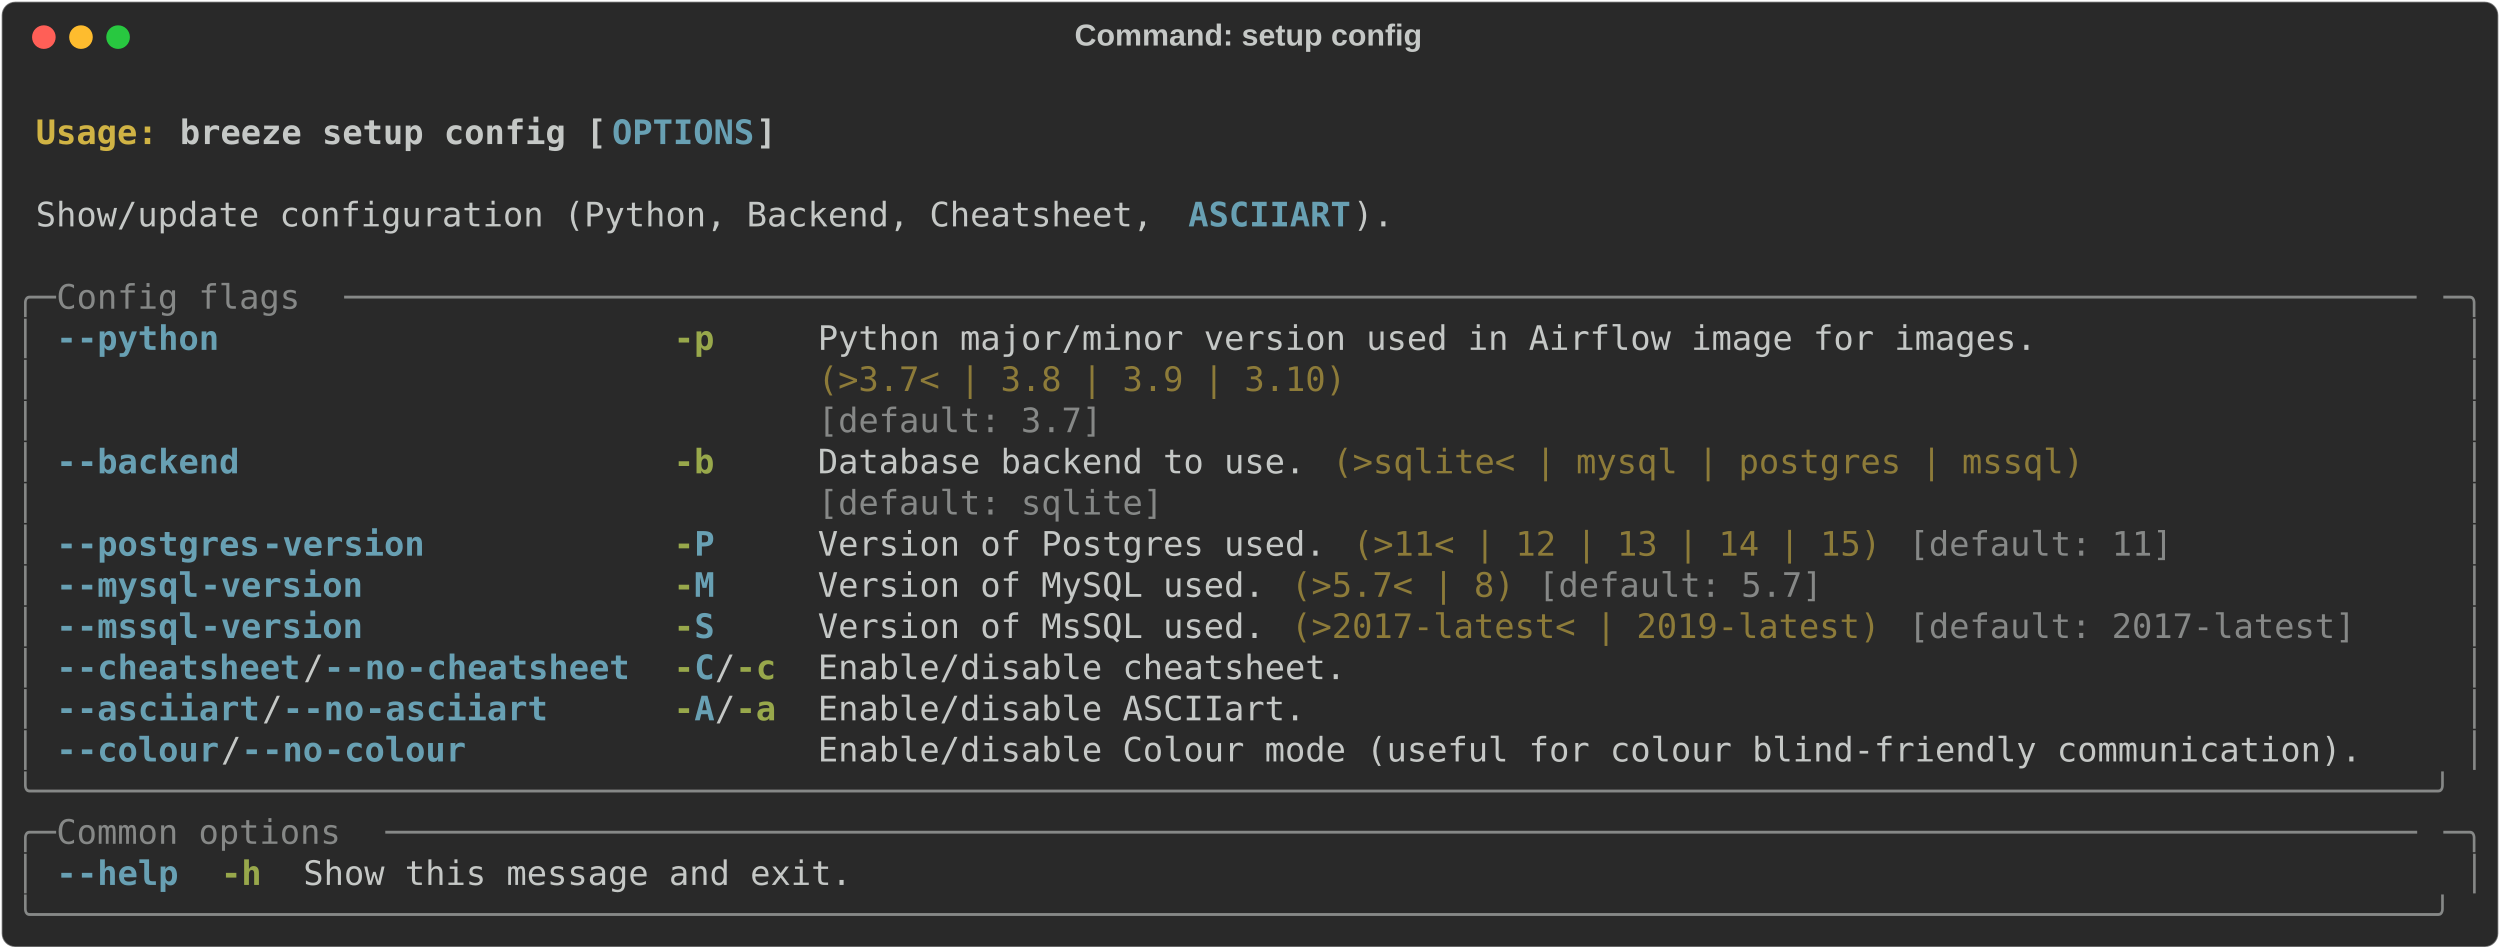
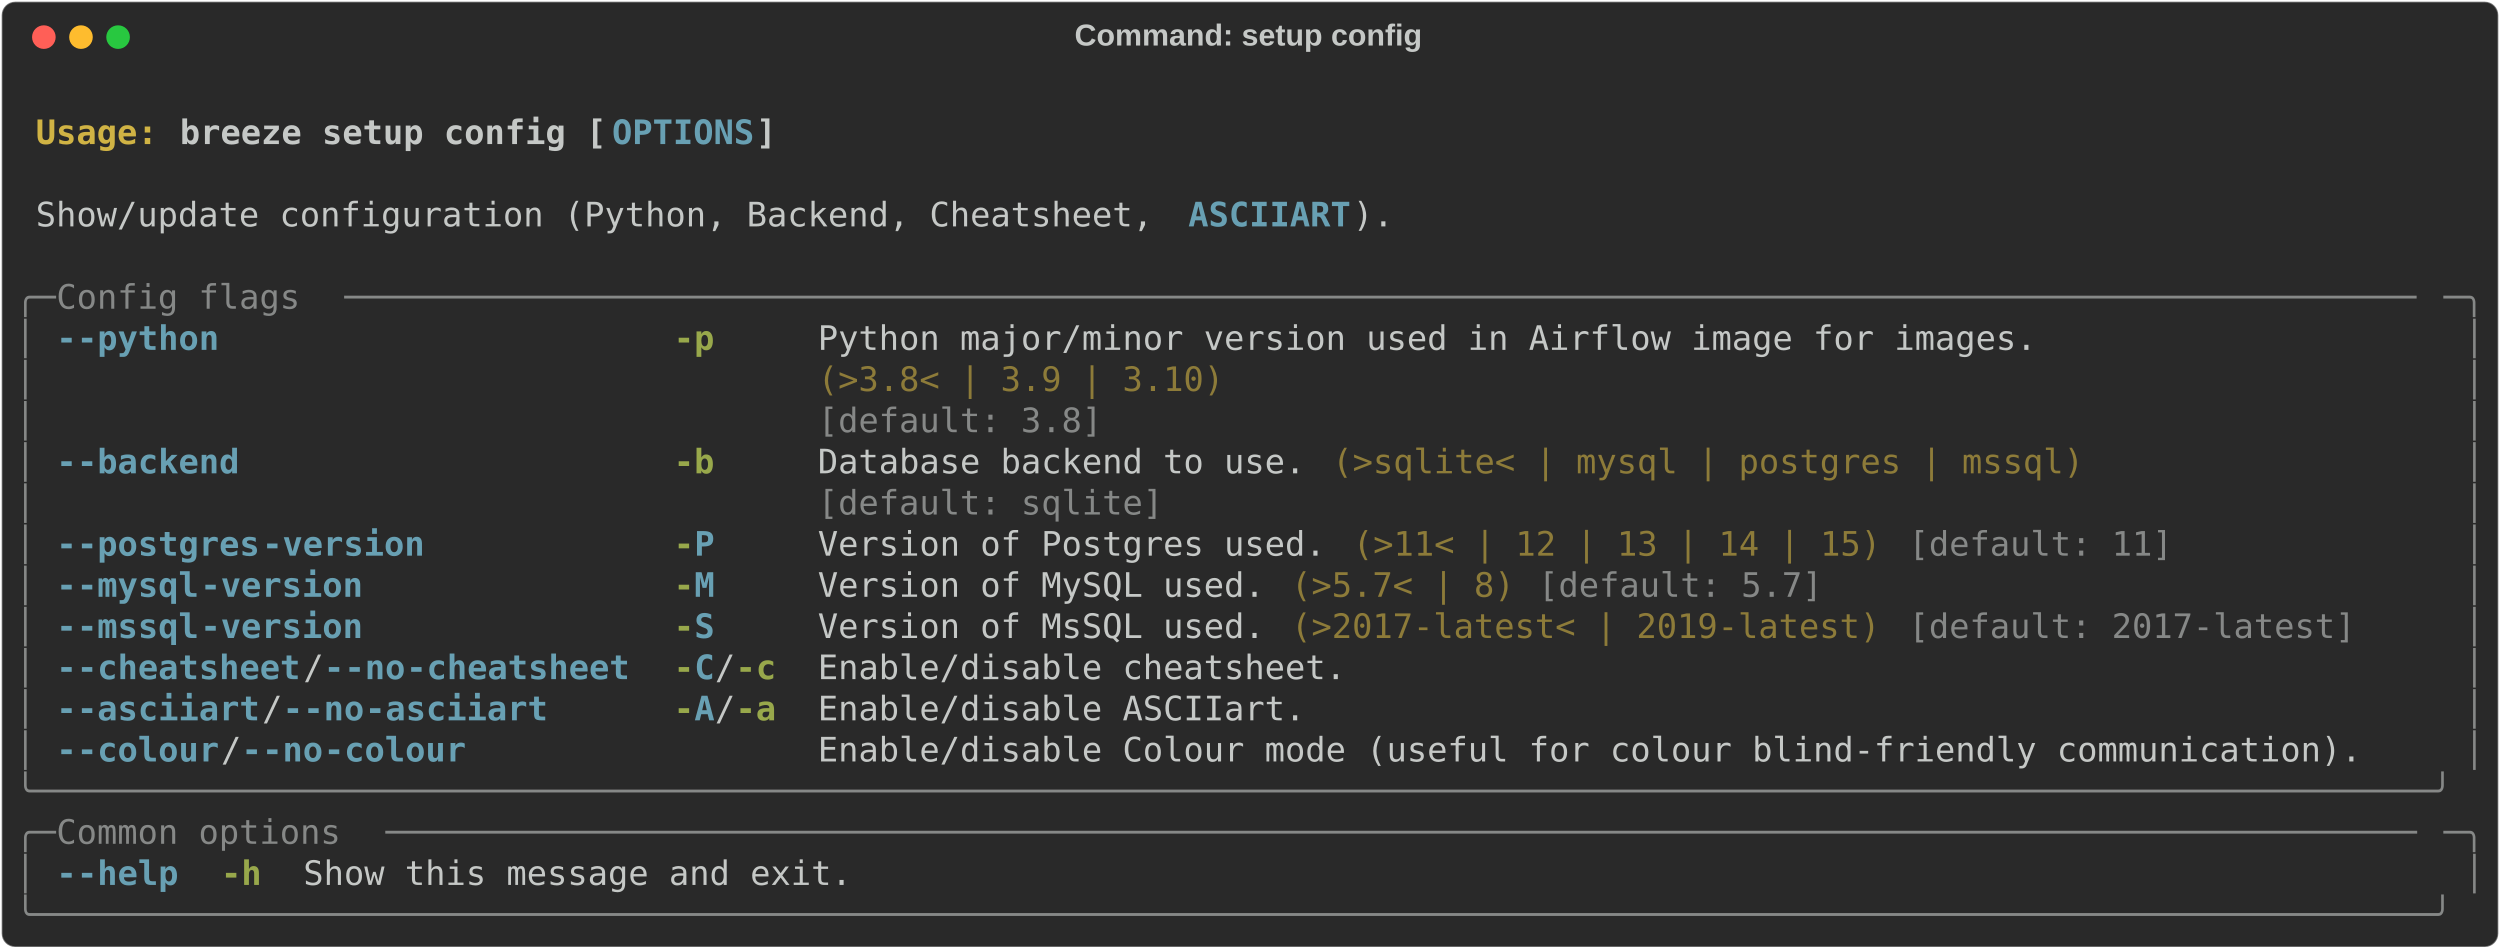
<svg xmlns="http://www.w3.org/2000/svg" class="rich-terminal" viewBox="0 0 1482 562.4">
  <style>

    @font-face {
        font-family: "Fira Code";
        src: local("FiraCode-Regular"),
                url("https://cdnjs.cloudflare.com/ajax/libs/firacode/6.2.0/woff2/FiraCode-Regular.woff2") format("woff2"),
                url("https://cdnjs.cloudflare.com/ajax/libs/firacode/6.2.0/woff/FiraCode-Regular.woff") format("woff");
        font-style: normal;
        font-weight: 400;
    }
    @font-face {
        font-family: "Fira Code";
        src: local("FiraCode-Bold"),
                url("https://cdnjs.cloudflare.com/ajax/libs/firacode/6.2.0/woff2/FiraCode-Bold.woff2") format("woff2"),
                url("https://cdnjs.cloudflare.com/ajax/libs/firacode/6.2.0/woff/FiraCode-Bold.woff") format("woff");
        font-style: bold;
        font-weight: 700;
    }

    .breeze-setup-config-matrix {
        font-family: Fira Code, monospace;
        font-size: 20px;
        line-height: 24.4px;
        font-variant-east-asian: full-width;
    }

    .breeze-setup-config-title {
        font-size: 18px;
        font-weight: bold;
        font-family: arial;
    }

    .breeze-setup-config-r1 { fill: #c5c8c6;font-weight: bold }
.breeze-setup-config-r2 { fill: #c5c8c6 }
.breeze-setup-config-r3 { fill: #d0b344;font-weight: bold }
.breeze-setup-config-r4 { fill: #68a0b3;font-weight: bold }
.breeze-setup-config-r5 { fill: #868887 }
.breeze-setup-config-r6 { fill: #98a84b;font-weight: bold }
.breeze-setup-config-r7 { fill: #8d7b39 }
    </style>
  <defs>
    <clipPath id="breeze-setup-config-clip-terminal">
      <rect x="0" y="0" width="1463.0" height="511.4" />
    </clipPath>
    <clipPath id="breeze-setup-config-line-0">
      <rect x="0" y="1.5" width="1464" height="24.65" />
    </clipPath>
    <clipPath id="breeze-setup-config-line-1">
      <rect x="0" y="25.9" width="1464" height="24.65" />
    </clipPath>
    <clipPath id="breeze-setup-config-line-2">
      <rect x="0" y="50.3" width="1464" height="24.65" />
    </clipPath>
    <clipPath id="breeze-setup-config-line-3">
      <rect x="0" y="74.7" width="1464" height="24.65" />
    </clipPath>
    <clipPath id="breeze-setup-config-line-4">
      <rect x="0" y="99.1" width="1464" height="24.65" />
    </clipPath>
    <clipPath id="breeze-setup-config-line-5">
      <rect x="0" y="123.5" width="1464" height="24.65" />
    </clipPath>
    <clipPath id="breeze-setup-config-line-6">
      <rect x="0" y="147.9" width="1464" height="24.65" />
    </clipPath>
    <clipPath id="breeze-setup-config-line-7">
      <rect x="0" y="172.3" width="1464" height="24.65" />
    </clipPath>
    <clipPath id="breeze-setup-config-line-8">
      <rect x="0" y="196.7" width="1464" height="24.65" />
    </clipPath>
    <clipPath id="breeze-setup-config-line-9">
      <rect x="0" y="221.1" width="1464" height="24.65" />
    </clipPath>
    <clipPath id="breeze-setup-config-line-10">
      <rect x="0" y="245.5" width="1464" height="24.65" />
    </clipPath>
    <clipPath id="breeze-setup-config-line-11">
      <rect x="0" y="269.9" width="1464" height="24.65" />
    </clipPath>
    <clipPath id="breeze-setup-config-line-12">
      <rect x="0" y="294.3" width="1464" height="24.65" />
    </clipPath>
    <clipPath id="breeze-setup-config-line-13">
      <rect x="0" y="318.7" width="1464" height="24.65" />
    </clipPath>
    <clipPath id="breeze-setup-config-line-14">
      <rect x="0" y="343.1" width="1464" height="24.65" />
    </clipPath>
    <clipPath id="breeze-setup-config-line-15">
      <rect x="0" y="367.5" width="1464" height="24.65" />
    </clipPath>
    <clipPath id="breeze-setup-config-line-16">
      <rect x="0" y="391.9" width="1464" height="24.65" />
    </clipPath>
    <clipPath id="breeze-setup-config-line-17">
      <rect x="0" y="416.3" width="1464" height="24.65" />
    </clipPath>
    <clipPath id="breeze-setup-config-line-18">
      <rect x="0" y="440.7" width="1464" height="24.65" />
    </clipPath>
    <clipPath id="breeze-setup-config-line-19">
      <rect x="0" y="465.1" width="1464" height="24.65" />
    </clipPath>
  </defs>
  <rect fill="#292929" stroke="rgba(255,255,255,0.35)" stroke-width="1" x="1" y="1" width="1480" height="560.4" rx="8" />
  <text class="breeze-setup-config-title" fill="#c5c8c6" text-anchor="middle" x="740" y="27">Command: setup config</text>
  <g transform="translate(26,22)">
    <circle cx="0" cy="0" r="7" fill="#ff5f57" />
    <circle cx="22" cy="0" r="7" fill="#febc2e" />
    <circle cx="44" cy="0" r="7" fill="#28c840" />
  </g>
  <g transform="translate(9, 41)" clip-path="url(#breeze-setup-config-clip-terminal)">
    <g class="breeze-setup-config-matrix">
      <text class="breeze-setup-config-r2" x="1464" y="20" textLength="12.2" clip-path="url(#breeze-setup-config-line-0)">
</text>
      <text class="breeze-setup-config-r3" x="12.2" y="44.4" textLength="85.4" clip-path="url(#breeze-setup-config-line-1)">Usage: </text>
      <text class="breeze-setup-config-r1" x="97.6" y="44.4" textLength="256.2" clip-path="url(#breeze-setup-config-line-1)">breeze setup config [</text>
      <text class="breeze-setup-config-r4" x="353.8" y="44.4" textLength="85.4" clip-path="url(#breeze-setup-config-line-1)">OPTIONS</text>
      <text class="breeze-setup-config-r1" x="439.2" y="44.4" textLength="12.2" clip-path="url(#breeze-setup-config-line-1)">]</text>
      <text class="breeze-setup-config-r2" x="1464" y="44.4" textLength="12.2" clip-path="url(#breeze-setup-config-line-1)">
</text>
      <text class="breeze-setup-config-r2" x="1464" y="68.8" textLength="12.2" clip-path="url(#breeze-setup-config-line-2)">
</text>
      <text class="breeze-setup-config-r2" x="12.2" y="93.2" textLength="683.2" clip-path="url(#breeze-setup-config-line-3)">Show/update configuration (Python, Backend, Cheatsheet, </text>
      <text class="breeze-setup-config-r4" x="695.4" y="93.2" textLength="97.6" clip-path="url(#breeze-setup-config-line-3)">ASCIIART</text>
      <text class="breeze-setup-config-r2" x="793" y="93.2" textLength="24.4" clip-path="url(#breeze-setup-config-line-3)">).</text>
      <text class="breeze-setup-config-r2" x="1464" y="93.2" textLength="12.2" clip-path="url(#breeze-setup-config-line-3)">
</text>
      <text class="breeze-setup-config-r2" x="1464" y="117.6" textLength="12.2" clip-path="url(#breeze-setup-config-line-4)">
</text>
      <text class="breeze-setup-config-r5" x="0" y="142" textLength="24.4" clip-path="url(#breeze-setup-config-line-5)">╭─</text>
      <text class="breeze-setup-config-r5" x="24.4" y="142" textLength="170.8" clip-path="url(#breeze-setup-config-line-5)"> Config flags </text>
      <text class="breeze-setup-config-r5" x="195.2" y="142" textLength="1244.4" clip-path="url(#breeze-setup-config-line-5)">──────────────────────────────────────────────────────────────────────────────────────────────────────</text>
      <text class="breeze-setup-config-r5" x="1439.6" y="142" textLength="24.4" clip-path="url(#breeze-setup-config-line-5)">─╮</text>
      <text class="breeze-setup-config-r2" x="1464" y="142" textLength="12.2" clip-path="url(#breeze-setup-config-line-5)">
</text>
      <text class="breeze-setup-config-r5" x="0" y="166.4" textLength="12.2" clip-path="url(#breeze-setup-config-line-6)">│</text>
      <text class="breeze-setup-config-r4" x="24.4" y="166.4" textLength="12.2" clip-path="url(#breeze-setup-config-line-6)">-</text>
      <text class="breeze-setup-config-r4" x="36.6" y="166.4" textLength="85.4" clip-path="url(#breeze-setup-config-line-6)">-python</text>
      <text class="breeze-setup-config-r6" x="390.4" y="166.4" textLength="24.4" clip-path="url(#breeze-setup-config-line-6)">-p</text>
      <text class="breeze-setup-config-r2" x="475.8" y="166.4" textLength="732" clip-path="url(#breeze-setup-config-line-6)">Python major/minor version used in Airflow image for images.</text>
      <text class="breeze-setup-config-r5" x="1451.8" y="166.4" textLength="12.2" clip-path="url(#breeze-setup-config-line-6)">│</text>
      <text class="breeze-setup-config-r2" x="1464" y="166.4" textLength="12.2" clip-path="url(#breeze-setup-config-line-6)">
</text>
      <text class="breeze-setup-config-r5" x="0" y="190.8" textLength="12.2" clip-path="url(#breeze-setup-config-line-7)">│</text>
-       <text class="breeze-setup-config-r7" x="475.8" y="190.8" textLength="732" clip-path="url(#breeze-setup-config-line-7)">(&gt;3.7&lt; | 3.8 | 3.9 | 3.10)                                  </text>
+       <text class="breeze-setup-config-r7" x="475.8" y="190.8" textLength="732" clip-path="url(#breeze-setup-config-line-7)">(&gt;3.8&lt; | 3.9 | 3.10)                                        </text>
      <text class="breeze-setup-config-r5" x="1451.8" y="190.8" textLength="12.2" clip-path="url(#breeze-setup-config-line-7)">│</text>
      <text class="breeze-setup-config-r2" x="1464" y="190.8" textLength="12.2" clip-path="url(#breeze-setup-config-line-7)">
</text>
      <text class="breeze-setup-config-r5" x="0" y="215.2" textLength="12.2" clip-path="url(#breeze-setup-config-line-8)">│</text>
-       <text class="breeze-setup-config-r5" x="475.8" y="215.2" textLength="732" clip-path="url(#breeze-setup-config-line-8)">[default: 3.7]                                              </text>
+       <text class="breeze-setup-config-r5" x="475.8" y="215.2" textLength="732" clip-path="url(#breeze-setup-config-line-8)">[default: 3.8]                                              </text>
      <text class="breeze-setup-config-r5" x="1451.8" y="215.2" textLength="12.2" clip-path="url(#breeze-setup-config-line-8)">│</text>
      <text class="breeze-setup-config-r2" x="1464" y="215.2" textLength="12.2" clip-path="url(#breeze-setup-config-line-8)">
</text>
      <text class="breeze-setup-config-r5" x="0" y="239.6" textLength="12.2" clip-path="url(#breeze-setup-config-line-9)">│</text>
      <text class="breeze-setup-config-r4" x="24.4" y="239.6" textLength="12.2" clip-path="url(#breeze-setup-config-line-9)">-</text>
      <text class="breeze-setup-config-r4" x="36.6" y="239.6" textLength="97.6" clip-path="url(#breeze-setup-config-line-9)">-backend</text>
      <text class="breeze-setup-config-r6" x="390.4" y="239.6" textLength="24.4" clip-path="url(#breeze-setup-config-line-9)">-b</text>
      <text class="breeze-setup-config-r2" x="475.8" y="239.6" textLength="292.8" clip-path="url(#breeze-setup-config-line-9)">Database backend to use.</text>
      <text class="breeze-setup-config-r7" x="780.8" y="239.6" textLength="451.4" clip-path="url(#breeze-setup-config-line-9)">(&gt;sqlite&lt; | mysql | postgres | mssql)</text>
      <text class="breeze-setup-config-r5" x="1451.8" y="239.6" textLength="12.2" clip-path="url(#breeze-setup-config-line-9)">│</text>
      <text class="breeze-setup-config-r2" x="1464" y="239.6" textLength="12.2" clip-path="url(#breeze-setup-config-line-9)">
</text>
      <text class="breeze-setup-config-r5" x="0" y="264" textLength="12.2" clip-path="url(#breeze-setup-config-line-10)">│</text>
      <text class="breeze-setup-config-r5" x="475.8" y="264" textLength="292.8" clip-path="url(#breeze-setup-config-line-10)">[default: sqlite]       </text>
      <text class="breeze-setup-config-r5" x="1451.8" y="264" textLength="12.2" clip-path="url(#breeze-setup-config-line-10)">│</text>
      <text class="breeze-setup-config-r2" x="1464" y="264" textLength="12.2" clip-path="url(#breeze-setup-config-line-10)">
</text>
      <text class="breeze-setup-config-r5" x="0" y="288.4" textLength="12.2" clip-path="url(#breeze-setup-config-line-11)">│</text>
      <text class="breeze-setup-config-r4" x="24.4" y="288.4" textLength="12.2" clip-path="url(#breeze-setup-config-line-11)">-</text>
      <text class="breeze-setup-config-r4" x="36.6" y="288.4" textLength="109.8" clip-path="url(#breeze-setup-config-line-11)">-postgres</text>
      <text class="breeze-setup-config-r4" x="146.4" y="288.4" textLength="97.6" clip-path="url(#breeze-setup-config-line-11)">-version</text>
      <text class="breeze-setup-config-r6" x="390.4" y="288.4" textLength="12.2" clip-path="url(#breeze-setup-config-line-11)">-</text>
      <text class="breeze-setup-config-r4" x="402.6" y="288.4" textLength="12.2" clip-path="url(#breeze-setup-config-line-11)">P</text>
      <text class="breeze-setup-config-r2" x="475.8" y="288.4" textLength="305" clip-path="url(#breeze-setup-config-line-11)">Version of Postgres used.</text>
      <text class="breeze-setup-config-r7" x="793" y="288.4" textLength="317.2" clip-path="url(#breeze-setup-config-line-11)">(&gt;11&lt; | 12 | 13 | 14 | 15)</text>
      <text class="breeze-setup-config-r5" x="1122.4" y="288.4" textLength="158.6" clip-path="url(#breeze-setup-config-line-11)">[default: 11]</text>
      <text class="breeze-setup-config-r5" x="1451.8" y="288.4" textLength="12.2" clip-path="url(#breeze-setup-config-line-11)">│</text>
      <text class="breeze-setup-config-r2" x="1464" y="288.4" textLength="12.2" clip-path="url(#breeze-setup-config-line-11)">
</text>
      <text class="breeze-setup-config-r5" x="0" y="312.8" textLength="12.2" clip-path="url(#breeze-setup-config-line-12)">│</text>
      <text class="breeze-setup-config-r4" x="24.4" y="312.8" textLength="12.2" clip-path="url(#breeze-setup-config-line-12)">-</text>
      <text class="breeze-setup-config-r4" x="36.6" y="312.8" textLength="73.2" clip-path="url(#breeze-setup-config-line-12)">-mysql</text>
      <text class="breeze-setup-config-r4" x="109.8" y="312.8" textLength="97.6" clip-path="url(#breeze-setup-config-line-12)">-version</text>
      <text class="breeze-setup-config-r6" x="390.4" y="312.8" textLength="12.2" clip-path="url(#breeze-setup-config-line-12)">-</text>
      <text class="breeze-setup-config-r4" x="402.6" y="312.8" textLength="12.2" clip-path="url(#breeze-setup-config-line-12)">M</text>
      <text class="breeze-setup-config-r2" x="475.8" y="312.8" textLength="268.4" clip-path="url(#breeze-setup-config-line-12)">Version of MySQL used.</text>
      <text class="breeze-setup-config-r7" x="756.4" y="312.8" textLength="134.2" clip-path="url(#breeze-setup-config-line-12)">(&gt;5.7&lt; | 8)</text>
      <text class="breeze-setup-config-r5" x="902.8" y="312.8" textLength="170.8" clip-path="url(#breeze-setup-config-line-12)">[default: 5.7]</text>
      <text class="breeze-setup-config-r5" x="1451.8" y="312.8" textLength="12.2" clip-path="url(#breeze-setup-config-line-12)">│</text>
      <text class="breeze-setup-config-r2" x="1464" y="312.8" textLength="12.2" clip-path="url(#breeze-setup-config-line-12)">
</text>
      <text class="breeze-setup-config-r5" x="0" y="337.2" textLength="12.2" clip-path="url(#breeze-setup-config-line-13)">│</text>
      <text class="breeze-setup-config-r4" x="24.4" y="337.2" textLength="12.2" clip-path="url(#breeze-setup-config-line-13)">-</text>
      <text class="breeze-setup-config-r4" x="36.6" y="337.2" textLength="73.2" clip-path="url(#breeze-setup-config-line-13)">-mssql</text>
      <text class="breeze-setup-config-r4" x="109.8" y="337.2" textLength="97.6" clip-path="url(#breeze-setup-config-line-13)">-version</text>
      <text class="breeze-setup-config-r6" x="390.4" y="337.2" textLength="12.2" clip-path="url(#breeze-setup-config-line-13)">-</text>
      <text class="breeze-setup-config-r4" x="402.6" y="337.2" textLength="12.2" clip-path="url(#breeze-setup-config-line-13)">S</text>
      <text class="breeze-setup-config-r2" x="475.8" y="337.2" textLength="268.4" clip-path="url(#breeze-setup-config-line-13)">Version of MsSQL used.</text>
      <text class="breeze-setup-config-r7" x="756.4" y="337.2" textLength="353.8" clip-path="url(#breeze-setup-config-line-13)">(&gt;2017-latest&lt; | 2019-latest)</text>
      <text class="breeze-setup-config-r5" x="1122.4" y="337.2" textLength="268.4" clip-path="url(#breeze-setup-config-line-13)">[default: 2017-latest]</text>
      <text class="breeze-setup-config-r5" x="1451.8" y="337.2" textLength="12.2" clip-path="url(#breeze-setup-config-line-13)">│</text>
      <text class="breeze-setup-config-r2" x="1464" y="337.2" textLength="12.2" clip-path="url(#breeze-setup-config-line-13)">
</text>
      <text class="breeze-setup-config-r5" x="0" y="361.6" textLength="12.2" clip-path="url(#breeze-setup-config-line-14)">│</text>
      <text class="breeze-setup-config-r4" x="24.4" y="361.6" textLength="12.2" clip-path="url(#breeze-setup-config-line-14)">-</text>
      <text class="breeze-setup-config-r4" x="36.6" y="361.6" textLength="134.2" clip-path="url(#breeze-setup-config-line-14)">-cheatsheet</text>
      <text class="breeze-setup-config-r2" x="170.8" y="361.6" textLength="12.2" clip-path="url(#breeze-setup-config-line-14)">/</text>
      <text class="breeze-setup-config-r4" x="183" y="361.6" textLength="12.2" clip-path="url(#breeze-setup-config-line-14)">-</text>
      <text class="breeze-setup-config-r4" x="195.2" y="361.6" textLength="36.6" clip-path="url(#breeze-setup-config-line-14)">-no</text>
      <text class="breeze-setup-config-r4" x="231.8" y="361.6" textLength="134.2" clip-path="url(#breeze-setup-config-line-14)">-cheatsheet</text>
      <text class="breeze-setup-config-r6" x="390.4" y="361.6" textLength="12.2" clip-path="url(#breeze-setup-config-line-14)">-</text>
      <text class="breeze-setup-config-r4" x="402.6" y="361.6" textLength="12.2" clip-path="url(#breeze-setup-config-line-14)">C</text>
      <text class="breeze-setup-config-r2" x="414.8" y="361.6" textLength="12.2" clip-path="url(#breeze-setup-config-line-14)">/</text>
      <text class="breeze-setup-config-r6" x="427" y="361.6" textLength="24.4" clip-path="url(#breeze-setup-config-line-14)">-c</text>
      <text class="breeze-setup-config-r2" x="475.8" y="361.6" textLength="317.2" clip-path="url(#breeze-setup-config-line-14)">Enable/disable cheatsheet.</text>
      <text class="breeze-setup-config-r5" x="1451.8" y="361.6" textLength="12.2" clip-path="url(#breeze-setup-config-line-14)">│</text>
      <text class="breeze-setup-config-r2" x="1464" y="361.6" textLength="12.2" clip-path="url(#breeze-setup-config-line-14)">
</text>
      <text class="breeze-setup-config-r5" x="0" y="386" textLength="12.2" clip-path="url(#breeze-setup-config-line-15)">│</text>
      <text class="breeze-setup-config-r4" x="24.4" y="386" textLength="12.2" clip-path="url(#breeze-setup-config-line-15)">-</text>
      <text class="breeze-setup-config-r4" x="36.6" y="386" textLength="109.8" clip-path="url(#breeze-setup-config-line-15)">-asciiart</text>
      <text class="breeze-setup-config-r2" x="146.4" y="386" textLength="12.2" clip-path="url(#breeze-setup-config-line-15)">/</text>
      <text class="breeze-setup-config-r4" x="158.6" y="386" textLength="12.2" clip-path="url(#breeze-setup-config-line-15)">-</text>
      <text class="breeze-setup-config-r4" x="170.8" y="386" textLength="36.6" clip-path="url(#breeze-setup-config-line-15)">-no</text>
      <text class="breeze-setup-config-r4" x="207.4" y="386" textLength="109.8" clip-path="url(#breeze-setup-config-line-15)">-asciiart</text>
      <text class="breeze-setup-config-r6" x="390.4" y="386" textLength="12.2" clip-path="url(#breeze-setup-config-line-15)">-</text>
      <text class="breeze-setup-config-r4" x="402.6" y="386" textLength="12.2" clip-path="url(#breeze-setup-config-line-15)">A</text>
      <text class="breeze-setup-config-r2" x="414.8" y="386" textLength="12.2" clip-path="url(#breeze-setup-config-line-15)">/</text>
      <text class="breeze-setup-config-r6" x="427" y="386" textLength="24.4" clip-path="url(#breeze-setup-config-line-15)">-a</text>
      <text class="breeze-setup-config-r2" x="475.8" y="386" textLength="292.8" clip-path="url(#breeze-setup-config-line-15)">Enable/disable ASCIIart.</text>
      <text class="breeze-setup-config-r5" x="1451.8" y="386" textLength="12.2" clip-path="url(#breeze-setup-config-line-15)">│</text>
      <text class="breeze-setup-config-r2" x="1464" y="386" textLength="12.2" clip-path="url(#breeze-setup-config-line-15)">
</text>
      <text class="breeze-setup-config-r5" x="0" y="410.4" textLength="12.2" clip-path="url(#breeze-setup-config-line-16)">│</text>
      <text class="breeze-setup-config-r4" x="24.4" y="410.4" textLength="12.2" clip-path="url(#breeze-setup-config-line-16)">-</text>
      <text class="breeze-setup-config-r4" x="36.6" y="410.4" textLength="85.4" clip-path="url(#breeze-setup-config-line-16)">-colour</text>
      <text class="breeze-setup-config-r2" x="122" y="410.4" textLength="12.2" clip-path="url(#breeze-setup-config-line-16)">/</text>
      <text class="breeze-setup-config-r4" x="134.2" y="410.4" textLength="12.2" clip-path="url(#breeze-setup-config-line-16)">-</text>
      <text class="breeze-setup-config-r4" x="146.4" y="410.4" textLength="36.6" clip-path="url(#breeze-setup-config-line-16)">-no</text>
      <text class="breeze-setup-config-r4" x="183" y="410.4" textLength="85.4" clip-path="url(#breeze-setup-config-line-16)">-colour</text>
      <text class="breeze-setup-config-r2" x="475.8" y="410.4" textLength="927.2" clip-path="url(#breeze-setup-config-line-16)">Enable/disable Colour mode (useful for colour blind-friendly communication).</text>
      <text class="breeze-setup-config-r5" x="1451.8" y="410.4" textLength="12.2" clip-path="url(#breeze-setup-config-line-16)">│</text>
      <text class="breeze-setup-config-r2" x="1464" y="410.4" textLength="12.2" clip-path="url(#breeze-setup-config-line-16)">
</text>
      <text class="breeze-setup-config-r5" x="0" y="434.8" textLength="1464" clip-path="url(#breeze-setup-config-line-17)">╰──────────────────────────────────────────────────────────────────────────────────────────────────────────────────────╯</text>
      <text class="breeze-setup-config-r2" x="1464" y="434.8" textLength="12.2" clip-path="url(#breeze-setup-config-line-17)">
</text>
      <text class="breeze-setup-config-r5" x="0" y="459.2" textLength="24.4" clip-path="url(#breeze-setup-config-line-18)">╭─</text>
      <text class="breeze-setup-config-r5" x="24.4" y="459.2" textLength="195.2" clip-path="url(#breeze-setup-config-line-18)"> Common options </text>
      <text class="breeze-setup-config-r5" x="219.6" y="459.2" textLength="1220" clip-path="url(#breeze-setup-config-line-18)">────────────────────────────────────────────────────────────────────────────────────────────────────</text>
      <text class="breeze-setup-config-r5" x="1439.6" y="459.2" textLength="24.4" clip-path="url(#breeze-setup-config-line-18)">─╮</text>
      <text class="breeze-setup-config-r2" x="1464" y="459.2" textLength="12.2" clip-path="url(#breeze-setup-config-line-18)">
</text>
      <text class="breeze-setup-config-r5" x="0" y="483.6" textLength="12.2" clip-path="url(#breeze-setup-config-line-19)">│</text>
      <text class="breeze-setup-config-r4" x="24.4" y="483.6" textLength="12.2" clip-path="url(#breeze-setup-config-line-19)">-</text>
      <text class="breeze-setup-config-r4" x="36.6" y="483.6" textLength="61" clip-path="url(#breeze-setup-config-line-19)">-help</text>
      <text class="breeze-setup-config-r6" x="122" y="483.6" textLength="24.4" clip-path="url(#breeze-setup-config-line-19)">-h</text>
      <text class="breeze-setup-config-r2" x="170.8" y="483.6" textLength="329.4" clip-path="url(#breeze-setup-config-line-19)">Show this message and exit.</text>
      <text class="breeze-setup-config-r5" x="1451.8" y="483.6" textLength="12.2" clip-path="url(#breeze-setup-config-line-19)">│</text>
      <text class="breeze-setup-config-r2" x="1464" y="483.6" textLength="12.2" clip-path="url(#breeze-setup-config-line-19)">
</text>
      <text class="breeze-setup-config-r5" x="0" y="508" textLength="1464" clip-path="url(#breeze-setup-config-line-20)">╰──────────────────────────────────────────────────────────────────────────────────────────────────────────────────────╯</text>
      <text class="breeze-setup-config-r2" x="1464" y="508" textLength="12.2" clip-path="url(#breeze-setup-config-line-20)">
</text>
    </g>
  </g>
</svg>
